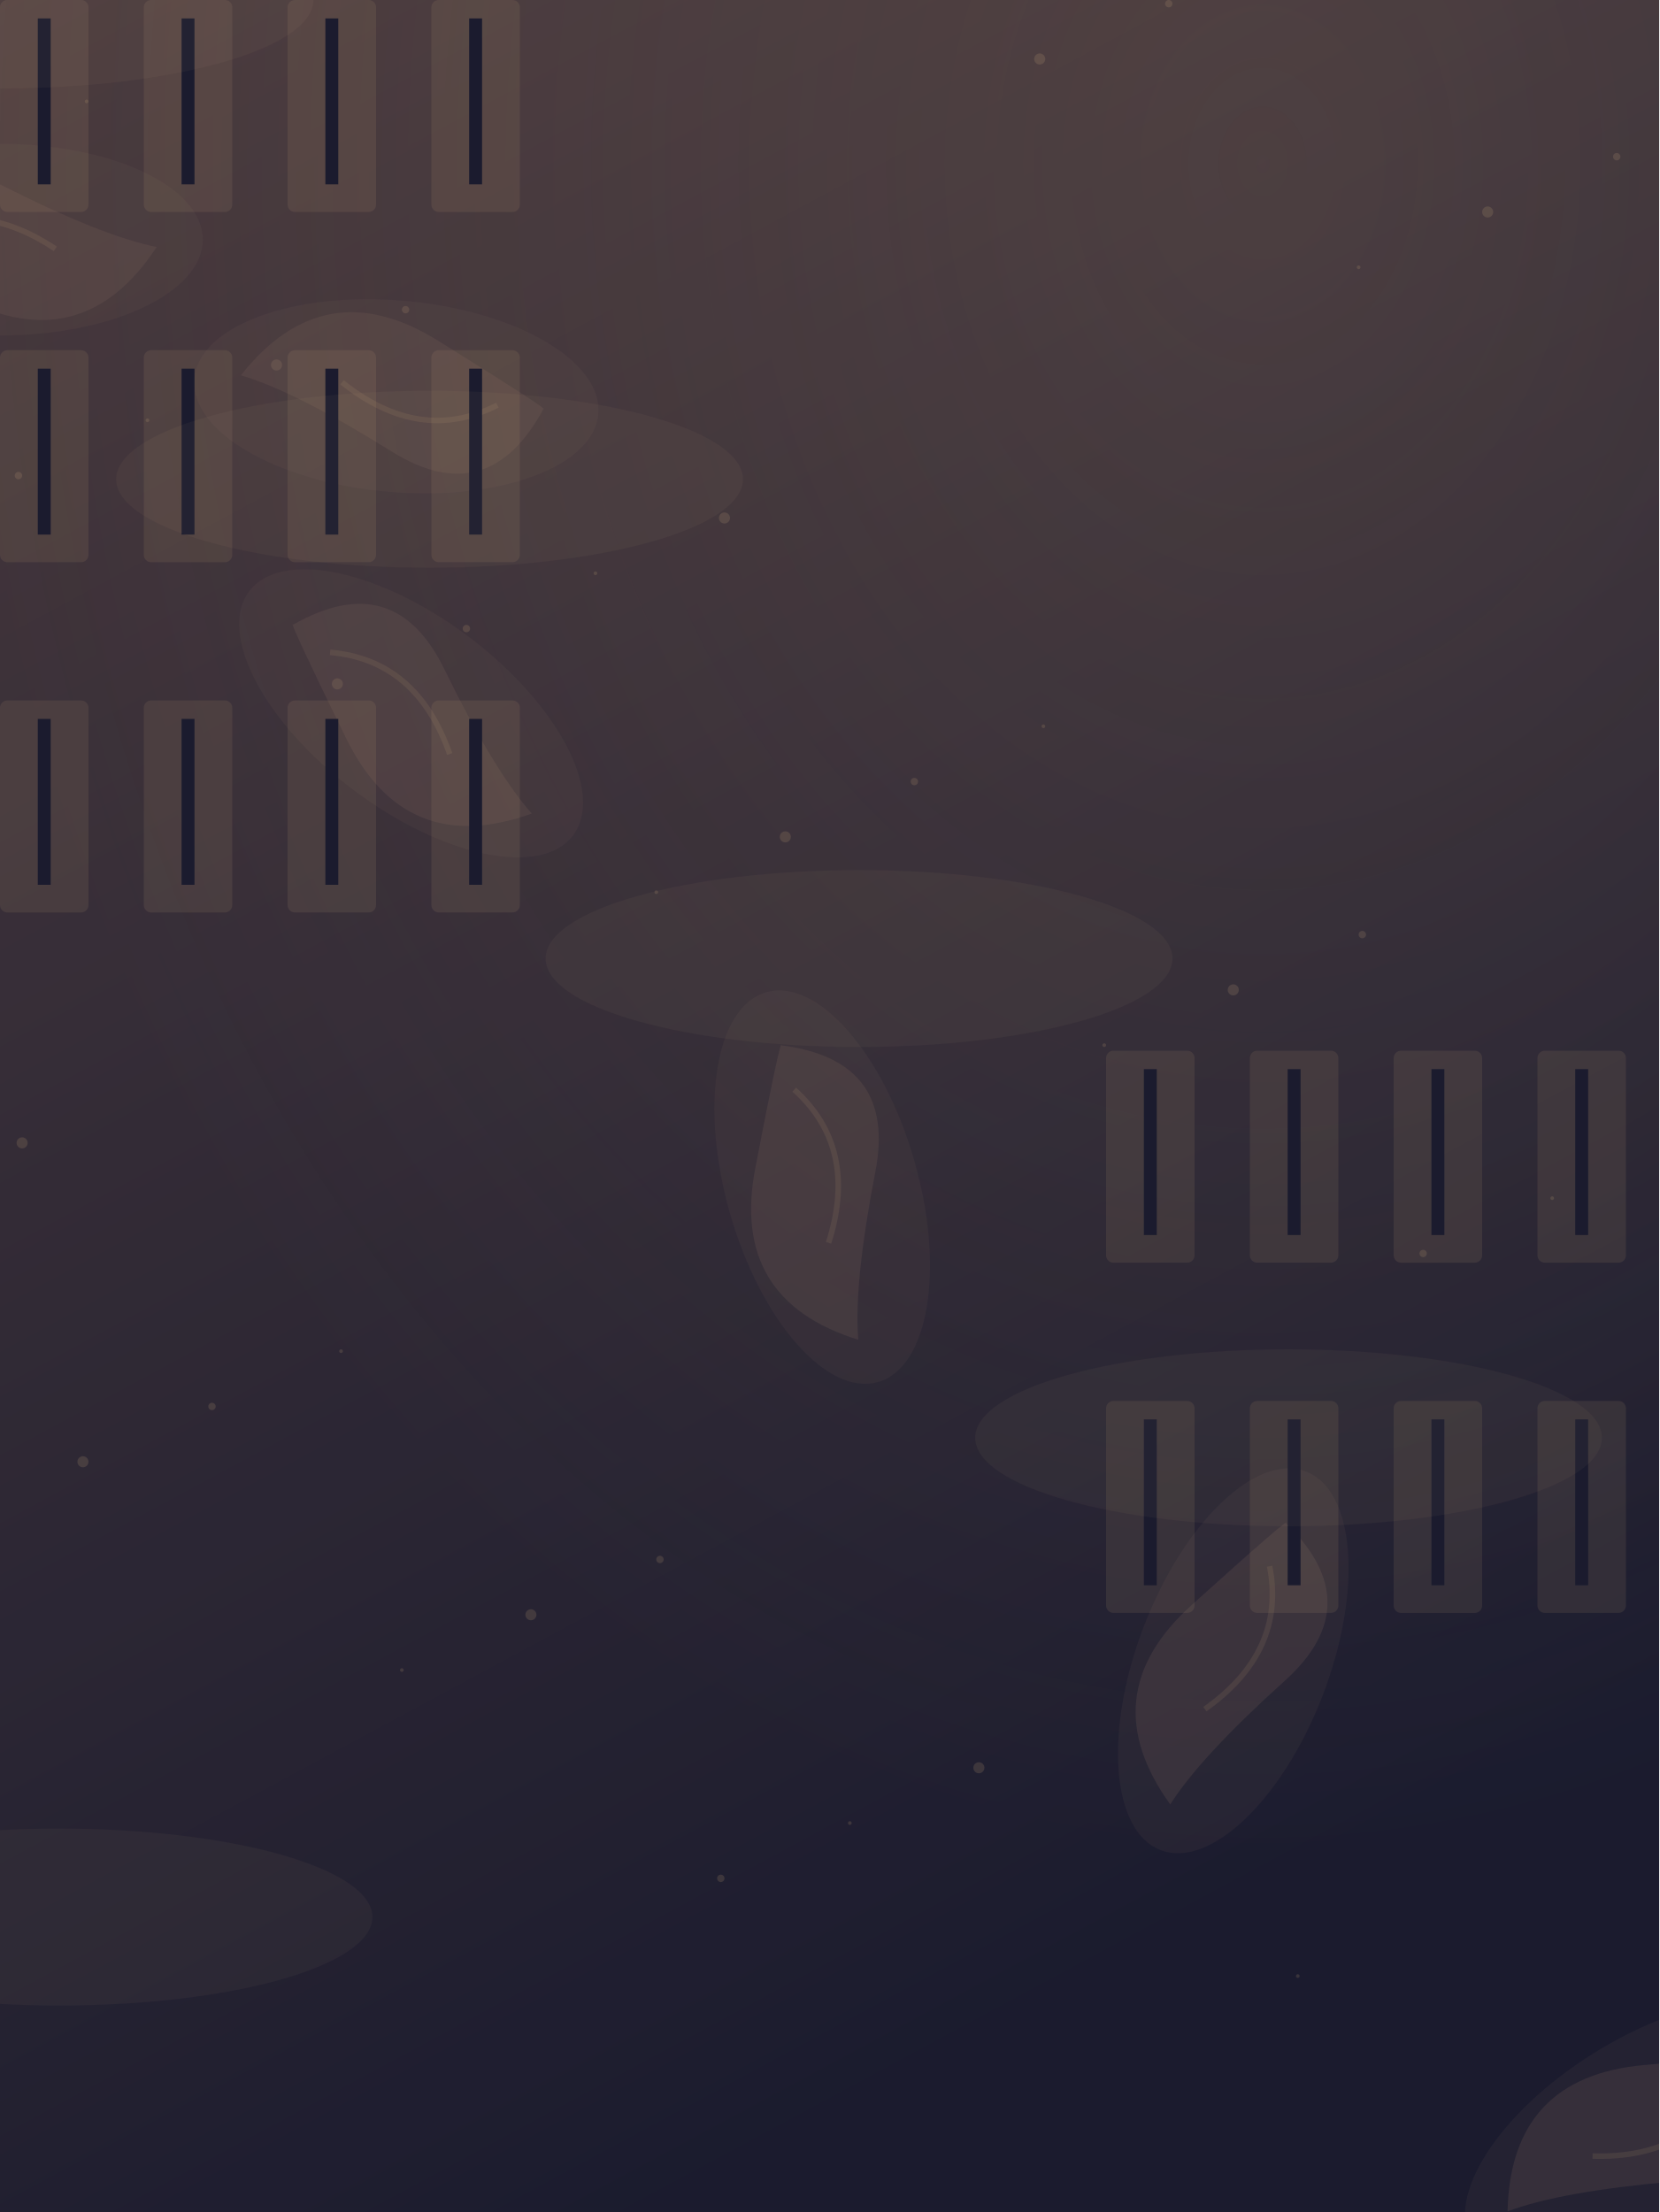
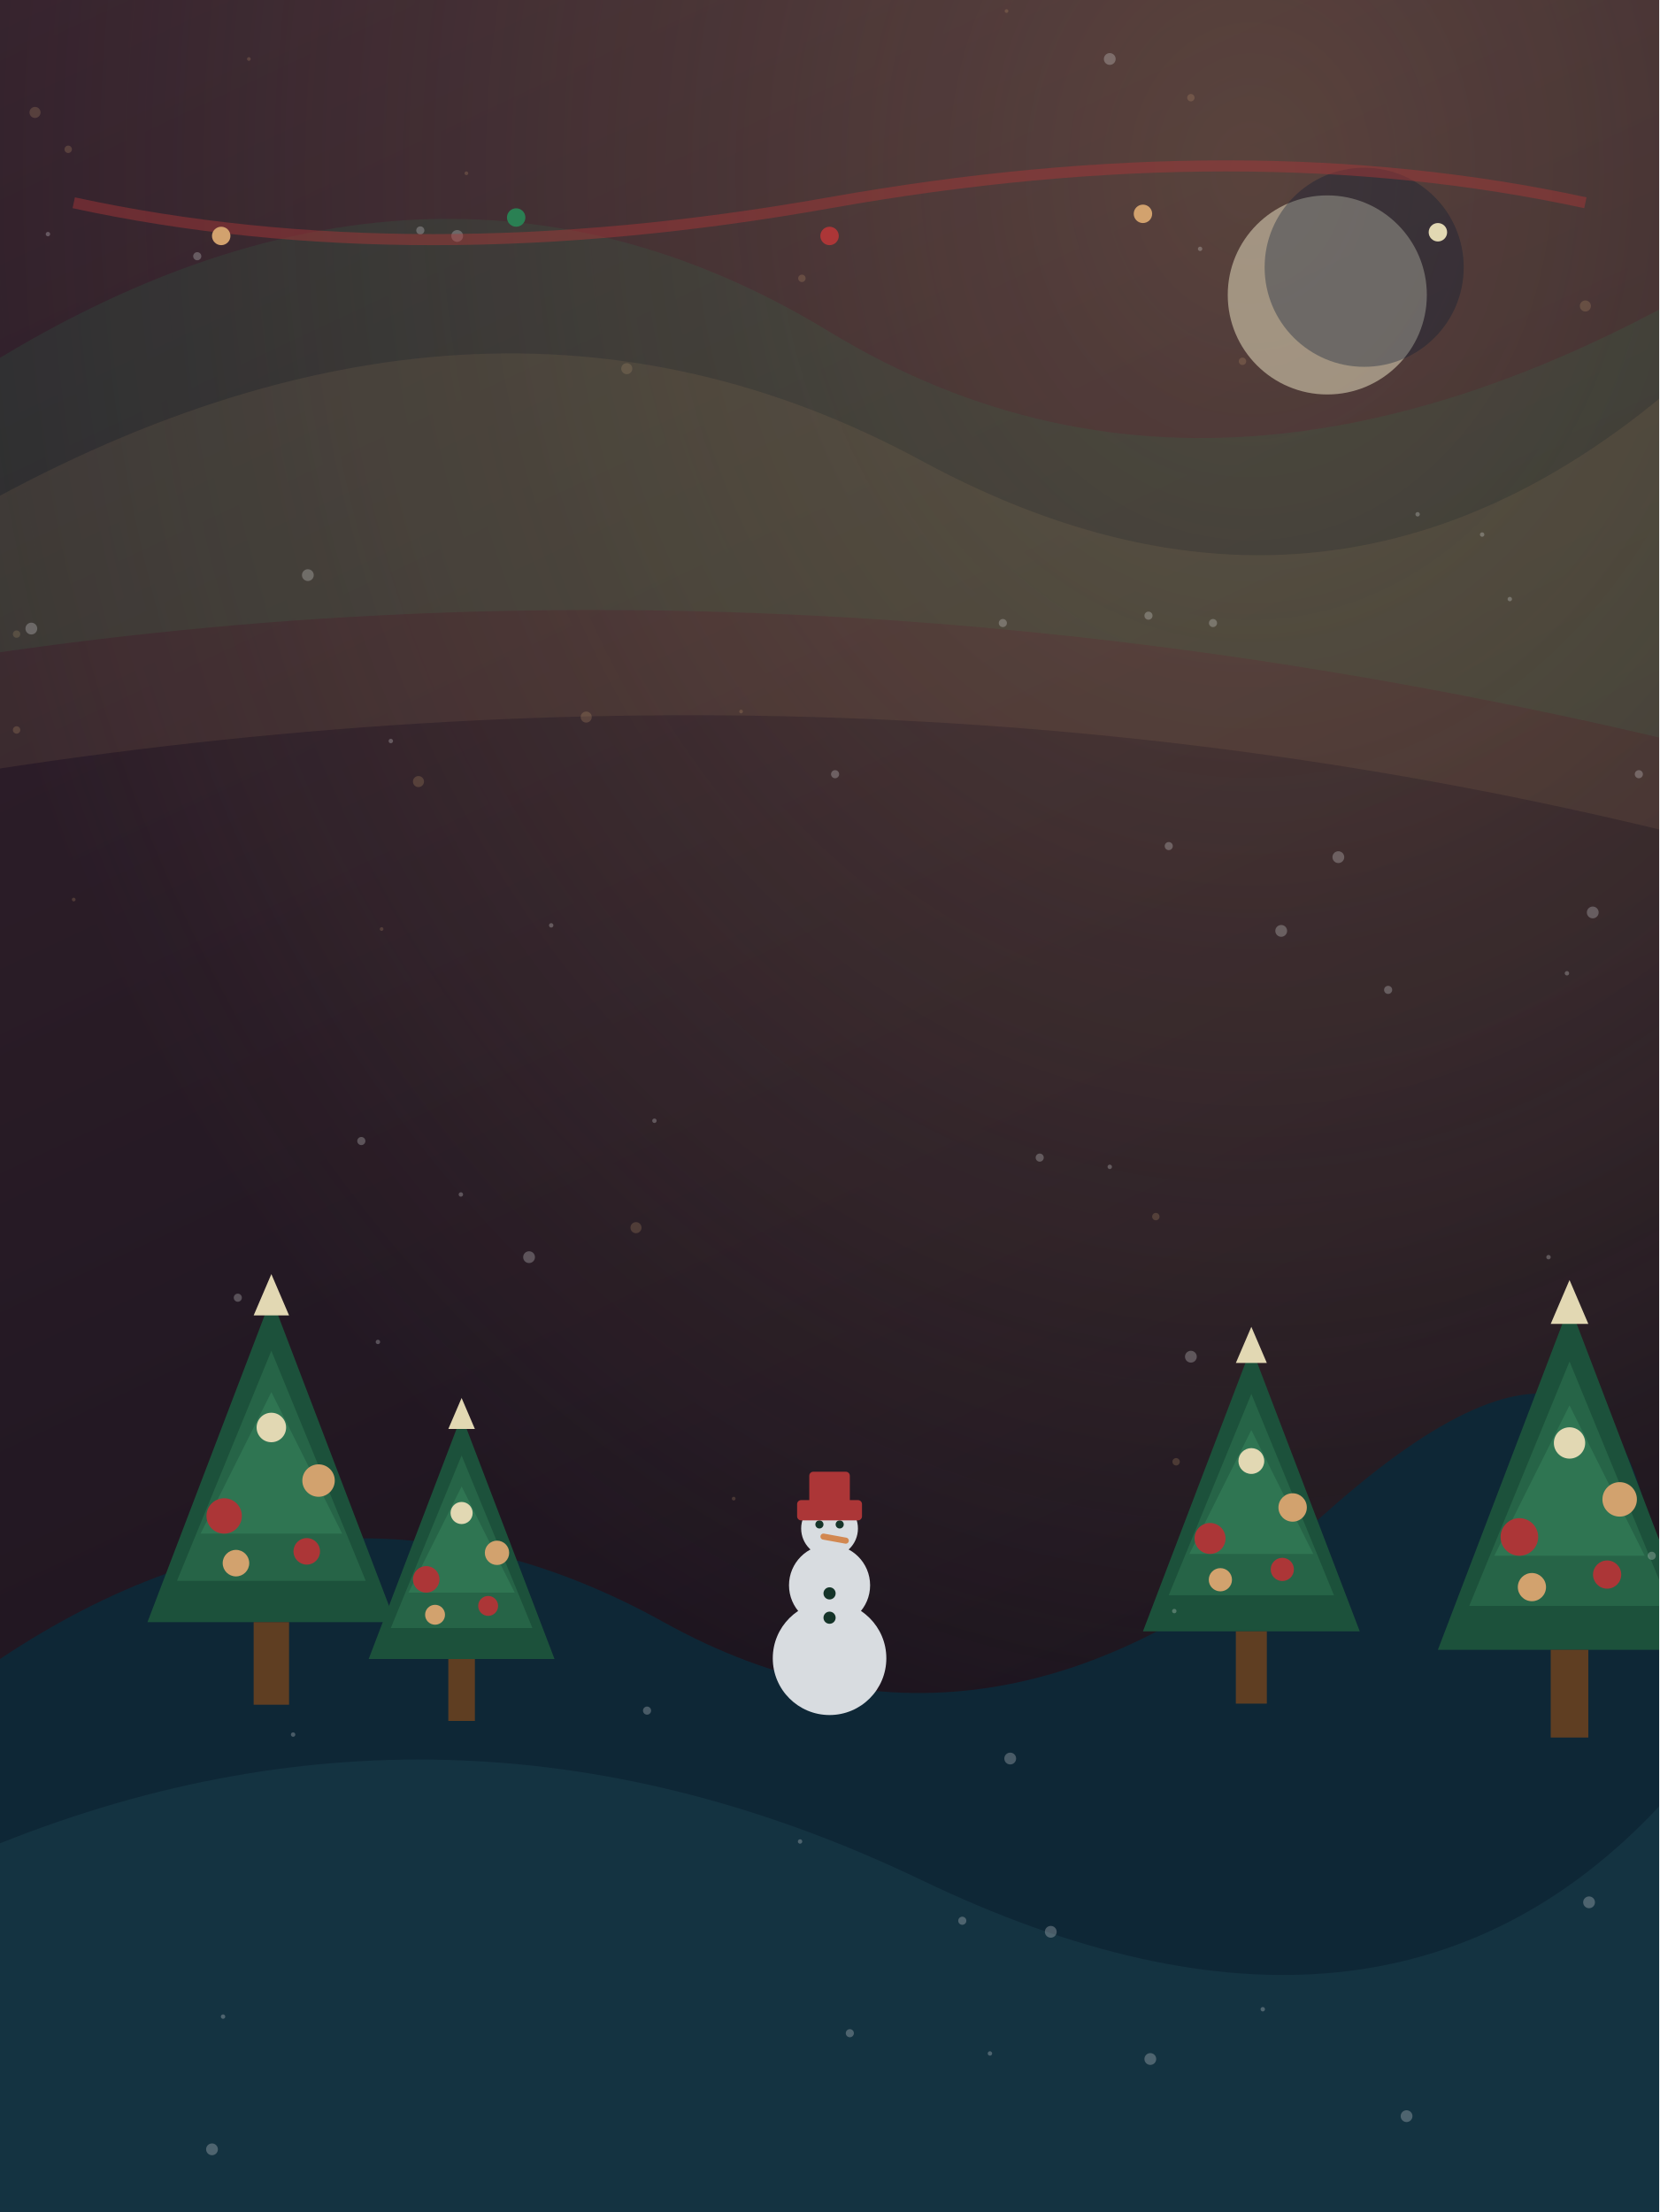
<svg xmlns="http://www.w3.org/2000/svg" viewBox="0 0 900 1200" preserveAspectRatio="xMidYMid slice">
  <defs>
-     <linearGradient id="sky" x2=".4" y2="1">
-       <stop stop-color="#5a4345" />
-       <stop offset="1" stop-color="#201d32" />
+     <linearGradient id="sky" x2=".35" y2="1">
+       <stop stop-color="#3a2430" />
+       <stop offset="1" stop-color="#1a121c" />
    </linearGradient>
    <radialGradient id="glow">
-       <stop stop-color="#f0c18c" stop-opacity=".14" />
-       <stop offset="1" stop-color="#f0c18c" stop-opacity="0" />
+       <stop stop-color="#eab77f" stop-opacity=".28" />
+       <stop offset="1" stop-color="#eab77f" stop-opacity="0" />
    </radialGradient>
  </defs>
  <path fill="url(#sky)" d="M0 0h900v1200H0Z" />
-   <ellipse cx="680" cy="100" rx="700" ry="900" fill="url(#glow)" />
-   <circle cx="47" cy="55" r="1" fill="#f0c18c" opacity=".18" />
-   <circle cx="220" cy="168" r="2" fill="#f0c18c" opacity=".18" />
-   <circle cx="393" cy="281" r="3" fill="#f0c18c" opacity=".18" />
-   <circle cx="566" cy="394" r="1" fill="#f0c18c" opacity=".18" />
-   <circle cx="739" cy="507" r="2" fill="#f0c18c" opacity=".18" />
-   <circle cx="12" cy="620" r="3" fill="#f0c18c" opacity=".18" />
-   <circle cx="185" cy="733" r="1" fill="#f0c18c" opacity=".18" />
-   <circle cx="358" cy="846" r="2" fill="#f0c18c" opacity=".18" />
-   <circle cx="531" cy="959" r="3" fill="#f0c18c" opacity=".18" />
-   <circle cx="704" cy="1072" r="1" fill="#f0c18c" opacity=".18" />
-   <circle cx="877" cy="85" r="2" fill="#f0c18c" opacity=".18" />
-   <circle cx="150" cy="198" r="3" fill="#f0c18c" opacity=".18" />
-   <circle cx="323" cy="311" r="1" fill="#f0c18c" opacity=".18" />
-   <circle cx="496" cy="424" r="2" fill="#f0c18c" opacity=".18" />
-   <circle cx="669" cy="537" r="3" fill="#f0c18c" opacity=".18" />
-   <circle cx="842" cy="650" r="1" fill="#f0c18c" opacity=".18" />
-   <circle cx="115" cy="763" r="2" fill="#f0c18c" opacity=".18" />
-   <circle cx="288" cy="876" r="3" fill="#f0c18c" opacity=".18" />
-   <circle cx="461" cy="989" r="1" fill="#f0c18c" opacity=".18" />
-   <circle cx="634" cy="2" r="2" fill="#f0c18c" opacity=".18" />
-   <circle cx="807" cy="115" r="3" fill="#f0c18c" opacity=".18" />
-   <circle cx="80" cy="228" r="1" fill="#f0c18c" opacity=".18" />
-   <circle cx="253" cy="341" r="2" fill="#f0c18c" opacity=".18" />
-   <circle cx="426" cy="454" r="3" fill="#f0c18c" opacity=".18" />
-   <circle cx="599" cy="567" r="1" fill="#f0c18c" opacity=".18" />
-   <circle cx="772" cy="680" r="2" fill="#f0c18c" opacity=".18" />
-   <circle cx="45" cy="793" r="3" fill="#f0c18c" opacity=".18" />
-   <circle cx="218" cy="906" r="1" fill="#f0c18c" opacity=".18" />
-   <circle cx="391" cy="1019" r="2" fill="#f0c18c" opacity=".18" />
-   <circle cx="564" cy="32" r="3" fill="#f0c18c" opacity=".18" />
-   <circle cx="737" cy="145" r="1" fill="#f0c18c" opacity=".18" />
-   <circle cx="10" cy="258" r="2" fill="#f0c18c" opacity=".18" />
-   <circle cx="183" cy="371" r="3" fill="#f0c18c" opacity=".18" />
-   <circle cx="356" cy="484" r="1" fill="#f0c18c" opacity=".18" />
-   <g transform="translate(0 130) rotate(0)">
-     <ellipse rx="110" ry="52" fill="#9c776b" opacity=".10" />
-     <path d="M-80 0Q-55-58 0-30T85 4Q45 65-20 32T-80 0" fill="#9c776b" opacity=".20" />
-     <path d="M-55 0Q-15-25 30 5" stroke="#f0c18c" stroke-width="3" opacity=".12" fill="none" />
+   <ellipse cx="680" cy="90" rx="720" ry="880" fill="url(#glow)" />
+   <circle cx="627" cy="660" r="2" fill="#eab77f" opacity=".22" />
+   <circle cx="646" cy="53" r="2" fill="#eab77f" opacity=".22" />
+   <circle cx="9" cy="344" r="2" fill="#eab77f" opacity=".22" />
+   <circle cx="696" cy="928" r="2" fill="#eab77f" opacity=".22" />
+   <circle cx="19" cy="61" r="3" fill="#eab77f" opacity=".22" />
+   <circle cx="674" cy="196" r="2" fill="#eab77f" opacity=".22" />
+   <circle cx="37" cy="81" r="2" fill="#eab77f" opacity=".22" />
+   <circle cx="892" cy="1037" r="3" fill="#eab77f" opacity=".22" />
+   <circle cx="687" cy="1038" r="2" fill="#eab77f" opacity=".22" />
+   <circle cx="398" cy="813" r="1" fill="#eab77f" opacity=".22" />
+   <circle cx="253" cy="94" r="1" fill="#eab77f" opacity=".22" />
+   <circle cx="444" cy="825" r="2" fill="#eab77f" opacity=".22" />
+   <circle cx="135" cy="32" r="1" fill="#eab77f" opacity=".22" />
+   <circle cx="402" cy="386" r="1" fill="#eab77f" opacity=".22" />
+   <circle cx="277" cy="995" r="2" fill="#eab77f" opacity=".22" />
+   <circle cx="884" cy="977" r="2" fill="#eab77f" opacity=".22" />
+   <circle cx="435" cy="151" r="2" fill="#eab77f" opacity=".22" />
+   <circle cx="42" cy="1052" r="3" fill="#eab77f" opacity=".22" />
+   <circle cx="29" cy="1093" r="3" fill="#eab77f" opacity=".22" />
+   <circle cx="40" cy="488" r="1" fill="#eab77f" opacity=".22" />
+   <circle cx="207" cy="504" r="1" fill="#eab77f" opacity=".22" />
+   <circle cx="546" cy="6" r="1" fill="#eab77f" opacity=".22" />
+   <circle cx="345" cy="666" r="3" fill="#eab77f" opacity=".22" />
+   <circle cx="164" cy="804" r="2" fill="#eab77f" opacity=".22" />
+   <circle cx="351" cy="1042" r="2" fill="#eab77f" opacity=".22" />
+   <circle cx="318" cy="389" r="3" fill="#eab77f" opacity=".22" />
+   <circle cx="9" cy="396" r="2" fill="#eab77f" opacity=".22" />
+   <circle cx="860" cy="166" r="3" fill="#eab77f" opacity=".22" />
+   <circle cx="679" cy="889" r="3" fill="#eab77f" opacity=".22" />
+   <circle cx="638" cy="793" r="2" fill="#eab77f" opacity=".22" />
+   <circle cx="189" cy="897" r="3" fill="#eab77f" opacity=".22" />
+   <circle cx="340" cy="200" r="3" fill="#eab77f" opacity=".22" />
+   <circle cx="227" cy="424" r="3" fill="#eab77f" opacity=".22" />
+   <circle cx="810" cy="1057" r="3" fill="#eab77f" opacity=".22" />
+   <path d="M-40 220 Q220 40 450 180 T980 120 L980 420 Q450 280 -40 360Z" fill="#2f8f5b" opacity=".16" />
+   <path d="M-20 280 Q260 120 500 250 T940 180 L940 460 Q480 340 -20 420Z" fill="#edb579" opacity=".10" />
+   <circle cx="720" cy="160" r="54" fill="#fff4d2" opacity=".55" />
+   <circle cx="740" cy="145" r="54" fill="#0b1e36" opacity=".35" />
+   <path d="M0 900 Q180 780 360 880 T720 820 T900 900 V1200H0Z" fill="#0f2a3a" />
+   <path d="M0 1000 Q250 900 500 1020 T900 980 V1200H0Z" fill="#163746" />
+   <g transform="translate(80 880) scale(1.6)">
+     <path d="M0 0 L42 -110 L84 0 Z" fill="#1f5a3f" />
+     <path d="M10 -14 L42 -92 L74 -14 Z" fill="#2a6f4d" />
+     <path d="M18 -30 L42 -78 L66 -30 Z" fill="#34825a" />
+     <rect x="36" y="0" width="12" height="28" fill="#6b4423" />
+     <circle cx="26" cy="-36" r="6" fill="#c23b3b" />
+     <circle cx="58" cy="-48" r="5.5" fill="#edb579" />
+     <circle cx="42" cy="-66" r="5" fill="#fff2c8" />
+     <circle cx="30" cy="-20" r="4.5" fill="#edb579" />
+     <circle cx="54" cy="-24" r="4.5" fill="#c23b3b" />
+     <polygon points="42,-118 48,-104 36,-104" fill="#fff2c8" />
  </g>
-   <g transform="translate(223 387) rotate(37)">
-     <ellipse rx="110" ry="52" fill="#9c776b" opacity=".10" />
-     <path d="M-80 0Q-55-58 0-30T85 4Q45 65-20 32T-80 0" fill="#9c776b" opacity=".20" />
-     <path d="M-55 0Q-15-25 30 5" stroke="#f0c18c" stroke-width="3" opacity=".12" fill="none" />
+   <g transform="translate(200 900) scale(1.2)">
+     <path d="M0 0 L42 -110 L84 0 Z" fill="#1f5a3f" />
+     <path d="M10 -14 L42 -92 L74 -14 Z" fill="#2a6f4d" />
+     <path d="M18 -30 L42 -78 L66 -30 Z" fill="#34825a" />
+     <rect x="36" y="0" width="12" height="28" fill="#6b4423" />
+     <circle cx="26" cy="-36" r="6" fill="#c23b3b" />
+     <circle cx="58" cy="-48" r="5.5" fill="#edb579" />
+     <circle cx="42" cy="-66" r="5" fill="#fff2c8" />
+     <circle cx="30" cy="-20" r="4.5" fill="#edb579" />
+     <circle cx="54" cy="-24" r="4.5" fill="#c23b3b" />
+     <polygon points="42,-118 48,-104 36,-104" fill="#fff2c8" />
  </g>
-   <g transform="translate(446 644) rotate(74)">
-     <ellipse rx="110" ry="52" fill="#9c776b" opacity=".10" />
-     <path d="M-80 0Q-55-58 0-30T85 4Q45 65-20 32T-80 0" fill="#9c776b" opacity=".20" />
-     <path d="M-55 0Q-15-25 30 5" stroke="#f0c18c" stroke-width="3" opacity=".12" fill="none" />
+   <g transform="translate(620 885) scale(1.4)">
+     <path d="M0 0 L42 -110 L84 0 Z" fill="#1f5a3f" />
+     <path d="M10 -14 L42 -92 L74 -14 Z" fill="#2a6f4d" />
+     <path d="M18 -30 L42 -78 L66 -30 Z" fill="#34825a" />
+     <rect x="36" y="0" width="12" height="28" fill="#6b4423" />
+     <circle cx="26" cy="-36" r="6" fill="#c23b3b" />
+     <circle cx="58" cy="-48" r="5.5" fill="#edb579" />
+     <circle cx="42" cy="-66" r="5" fill="#fff2c8" />
+     <circle cx="30" cy="-20" r="4.5" fill="#edb579" />
+     <circle cx="54" cy="-24" r="4.5" fill="#c23b3b" />
+     <polygon points="42,-118 48,-104 36,-104" fill="#fff2c8" />
  </g>
-   <g transform="translate(669 901) rotate(111)">
-     <ellipse rx="110" ry="52" fill="#9c776b" opacity=".10" />
-     <path d="M-80 0Q-55-58 0-30T85 4Q45 65-20 32T-80 0" fill="#9c776b" opacity=".20" />
-     <path d="M-55 0Q-15-25 30 5" stroke="#f0c18c" stroke-width="3" opacity=".12" fill="none" />
+   <g transform="translate(780 895) scale(1.7)">
+     <path d="M0 0 L42 -110 L84 0 Z" fill="#1f5a3f" />
+     <path d="M10 -14 L42 -92 L74 -14 Z" fill="#2a6f4d" />
+     <path d="M18 -30 L42 -78 L66 -30 Z" fill="#34825a" />
+     <rect x="36" y="0" width="12" height="28" fill="#6b4423" />
+     <circle cx="26" cy="-36" r="6" fill="#c23b3b" />
+     <circle cx="58" cy="-48" r="5.5" fill="#edb579" />
+     <circle cx="42" cy="-66" r="5" fill="#fff2c8" />
+     <circle cx="30" cy="-20" r="4.5" fill="#edb579" />
+     <circle cx="54" cy="-24" r="4.5" fill="#c23b3b" />
+     <polygon points="42,-118 48,-104 36,-104" fill="#fff2c8" />
  </g>
-   <g transform="translate(892 1158) rotate(148)">
-     <ellipse rx="110" ry="52" fill="#9c776b" opacity=".10" />
-     <path d="M-80 0Q-55-58 0-30T85 4Q45 65-20 32T-80 0" fill="#9c776b" opacity=".20" />
-     <path d="M-55 0Q-15-25 30 5" stroke="#f0c18c" stroke-width="3" opacity=".12" fill="none" />
+   <g transform="translate(450 860) scale(1.1)">
+     <circle cx="0" cy="36" r="28" fill="#f4f7fb" />
+     <circle cx="0" cy="0" r="20" fill="#f4f7fb" />
+     <circle cx="0" cy="-28" r="14" fill="#f4f7fb" />
+     <circle cx="-5" cy="-30" r="2" fill="#17392b" />
+     <circle cx="5" cy="-30" r="2" fill="#17392b" />
+     <path d="M-3 -24 L8 -22" stroke="#ed9858" stroke-width="3" stroke-linecap="round" />
+     <rect x="-16" y="-42" width="32" height="10" rx="2" fill="#c23b3b" />
+     <rect x="-10" y="-56" width="20" height="16" rx="2" fill="#c23b3b" />
+     <circle cx="0" cy="4" r="3" fill="#17392b" />
+     <circle cx="0" cy="16" r="3" fill="#17392b" />
  </g>
-   <g transform="translate(215 215) rotate(185)">
-     <ellipse rx="110" ry="52" fill="#9c776b" opacity=".10" />
-     <path d="M-80 0Q-55-58 0-30T85 4Q45 65-20 32T-80 0" fill="#9c776b" opacity=".20" />
-     <path d="M-55 0Q-15-25 30 5" stroke="#f0c18c" stroke-width="3" opacity=".12" fill="none" />
-   </g>
-   <rect x="0" y="0" width="48" height="115" rx="4" fill="#f0c18c" opacity=".12" />
-   <path d="M24 10v90" stroke="#201d32" stroke-width="7" />
-   <rect x="78" y="0" width="48" height="115" rx="4" fill="#f0c18c" opacity=".12" />
-   <path d="M102 10v90" stroke="#201d32" stroke-width="7" />
-   <rect x="156" y="0" width="48" height="115" rx="4" fill="#f0c18c" opacity=".12" />
-   <path d="M180 10v90" stroke="#201d32" stroke-width="7" />
-   <rect x="234" y="0" width="48" height="115" rx="4" fill="#f0c18c" opacity=".12" />
-   <path d="M258 10v90" stroke="#201d32" stroke-width="7" />
-   <rect x="0" y="190" width="48" height="115" rx="4" fill="#f0c18c" opacity=".12" />
-   <path d="M24 200v90" stroke="#201d32" stroke-width="7" />
-   <rect x="78" y="190" width="48" height="115" rx="4" fill="#f0c18c" opacity=".12" />
-   <path d="M102 200v90" stroke="#201d32" stroke-width="7" />
-   <rect x="156" y="190" width="48" height="115" rx="4" fill="#f0c18c" opacity=".12" />
-   <path d="M180 200v90" stroke="#201d32" stroke-width="7" />
-   <rect x="234" y="190" width="48" height="115" rx="4" fill="#f0c18c" opacity=".12" />
-   <path d="M258 200v90" stroke="#201d32" stroke-width="7" />
-   <rect x="0" y="380" width="48" height="115" rx="4" fill="#f0c18c" opacity=".12" />
-   <path d="M24 390v90" stroke="#201d32" stroke-width="7" />
-   <rect x="78" y="380" width="48" height="115" rx="4" fill="#f0c18c" opacity=".12" />
-   <path d="M102 390v90" stroke="#201d32" stroke-width="7" />
-   <rect x="156" y="380" width="48" height="115" rx="4" fill="#f0c18c" opacity=".12" />
-   <path d="M180 390v90" stroke="#201d32" stroke-width="7" />
-   <rect x="234" y="380" width="48" height="115" rx="4" fill="#f0c18c" opacity=".12" />
-   <path d="M258 390v90" stroke="#201d32" stroke-width="7" />
-   <rect x="600" y="570" width="48" height="115" rx="4" fill="#f0c18c" opacity=".12" />
-   <path d="M624 580v90" stroke="#201d32" stroke-width="7" />
-   <rect x="678" y="570" width="48" height="115" rx="4" fill="#f0c18c" opacity=".12" />
-   <path d="M702 580v90" stroke="#201d32" stroke-width="7" />
-   <rect x="756" y="570" width="48" height="115" rx="4" fill="#f0c18c" opacity=".12" />
-   <path d="M780 580v90" stroke="#201d32" stroke-width="7" />
-   <rect x="834" y="570" width="48" height="115" rx="4" fill="#f0c18c" opacity=".12" />
-   <path d="M858 580v90" stroke="#201d32" stroke-width="7" />
-   <rect x="600" y="760" width="48" height="115" rx="4" fill="#f0c18c" opacity=".12" />
-   <path d="M624 770v90" stroke="#201d32" stroke-width="7" />
-   <rect x="678" y="760" width="48" height="115" rx="4" fill="#f0c18c" opacity=".12" />
-   <path d="M702 770v90" stroke="#201d32" stroke-width="7" />
-   <rect x="756" y="760" width="48" height="115" rx="4" fill="#f0c18c" opacity=".12" />
-   <path d="M780 770v90" stroke="#201d32" stroke-width="7" />
-   <rect x="834" y="760" width="48" height="115" rx="4" fill="#f0c18c" opacity=".12" />
-   <path d="M858 770v90" stroke="#201d32" stroke-width="7" />
-   <ellipse cx="0" cy="0" rx="170" ry="48" fill="#f0c18c" opacity=".055" />
-   <ellipse cx="233" cy="260" rx="170" ry="48" fill="#f0c18c" opacity=".055" />
-   <ellipse cx="466" cy="520" rx="170" ry="48" fill="#f0c18c" opacity=".055" />
-   <ellipse cx="699" cy="780" rx="170" ry="48" fill="#f0c18c" opacity=".055" />
-   <ellipse cx="32" cy="1040" rx="170" ry="48" fill="#f0c18c" opacity=".055" />
-   <path d="M0 0h900v1200H0Z" fill="#06131d" opacity=".2" />
+   <circle cx="726" cy="465" r="3.2" fill="#ffffff" opacity=".28" />
+   <circle cx="763" cy="1148" r="3.2" fill="#ffffff" opacity=".28" />
+   <circle cx="212" cy="402" r="1.2" fill="#ffffff" opacity=".28" />
+   <circle cx="769" cy="279" r="1.2" fill="#ffffff" opacity=".28" />
+   <circle cx="602" cy="32" r="3.2" fill="#ffffff" opacity=".28" />
+   <circle cx="623" cy="334" r="2.2" fill="#ffffff" opacity=".28" />
+   <circle cx="896" cy="844" r="2.2" fill="#ffffff" opacity=".28" />
+   <circle cx="685" cy="1090" r="1.2" fill="#ffffff" opacity=".28" />
+   <circle cx="602" cy="633" r="1.2" fill="#ffffff" opacity=".28" />
+   <circle cx="695" cy="505" r="3.2" fill="#ffffff" opacity=".28" />
+   <circle cx="548" cy="954" r="3.2" fill="#ffffff" opacity=".28" />
+   <circle cx="17" cy="341" r="3.2" fill="#ffffff" opacity=".28" />
+   <circle cx="522" cy="1042" r="2.2" fill="#ffffff" opacity=".28" />
+   <circle cx="651" cy="135" r="1.2" fill="#ffffff" opacity=".28" />
+   <circle cx="840" cy="682" r="1.2" fill="#ffffff" opacity=".28" />
+   <circle cx="453" cy="420" r="2.2" fill="#ffffff" opacity=".28" />
+   <circle cx="850" cy="528" r="1.2" fill="#ffffff" opacity=".28" />
+   <circle cx="115" cy="1166" r="3.2" fill="#ffffff" opacity=".28" />
+   <circle cx="228" cy="125" r="2.2" fill="#ffffff" opacity=".28" />
+   <circle cx="121" cy="1094" r="1.2" fill="#ffffff" opacity=".28" />
+   <circle cx="634" cy="459" r="2.2" fill="#ffffff" opacity=".28" />
+   <circle cx="107" cy="139" r="2.2" fill="#ffffff" opacity=".28" />
+   <circle cx="864" cy="495" r="3.2" fill="#ffffff" opacity=".28" />
+   <circle cx="205" cy="728" r="1.2" fill="#ffffff" opacity=".28" />
+   <circle cx="26" cy="127" r="1.2" fill="#ffffff" opacity=".28" />
+   <circle cx="819" cy="325" r="1.2" fill="#ffffff" opacity=".28" />
+   <circle cx="196" cy="619" r="2.2" fill="#ffffff" opacity=".28" />
+   <circle cx="537" cy="1114" r="1.2" fill="#ffffff" opacity=".28" />
+   <circle cx="434" cy="999" r="1.2" fill="#ffffff" opacity=".28" />
+   <circle cx="287" cy="682" r="3.2" fill="#ffffff" opacity=".28" />
+   <circle cx="544" cy="338" r="2.2" fill="#ffffff" opacity=".28" />
+   <circle cx="129" cy="704" r="2.2" fill="#ffffff" opacity=".28" />
+   <circle cx="570" cy="1048" r="3.2" fill="#ffffff" opacity=".28" />
+   <circle cx="351" cy="928" r="2.2" fill="#ffffff" opacity=".28" />
+   <circle cx="564" cy="628" r="2.2" fill="#ffffff" opacity=".28" />
+   <circle cx="637" cy="874" r="1.2" fill="#ffffff" opacity=".28" />
+   <circle cx="658" cy="338" r="2.2" fill="#ffffff" opacity=".28" />
+   <circle cx="355" cy="608" r="1.2" fill="#ffffff" opacity=".28" />
+   <circle cx="624" cy="1117" r="3.2" fill="#ffffff" opacity=".28" />
+   <circle cx="461" cy="1103" r="2.2" fill="#ffffff" opacity=".28" />
+   <circle cx="646" cy="736" r="3.2" fill="#ffffff" opacity=".28" />
+   <circle cx="159" cy="941" r="1.2" fill="#ffffff" opacity=".28" />
+   <circle cx="248" cy="128" r="3.2" fill="#ffffff" opacity=".28" />
+   <circle cx="889" cy="420" r="2.2" fill="#ffffff" opacity=".28" />
+   <circle cx="862" cy="1032" r="3.2" fill="#ffffff" opacity=".28" />
+   <circle cx="167" cy="312" r="3.2" fill="#ffffff" opacity=".28" />
+   <circle cx="804" cy="290" r="1.2" fill="#ffffff" opacity=".28" />
+   <circle cx="753" cy="537" r="2.2" fill="#ffffff" opacity=".28" />
+   <circle cx="250" cy="648" r="1.2" fill="#ffffff" opacity=".28" />
+   <circle cx="299" cy="502" r="1.2" fill="#ffffff" opacity=".28" />
+   <path d="M40 110 Q225 150 450 110 T860 110" fill="none" stroke="#c23b3b" stroke-width="6" opacity=".45" />
+   <circle cx="120" cy="128" r="5" fill="#edb579" />
+   <circle cx="280" cy="118" r="5" fill="#2f8f5b" />
+   <circle cx="450" cy="128" r="5" fill="#c23b3b" />
+   <circle cx="620" cy="116" r="5" fill="#edb579" />
+   <circle cx="780" cy="126" r="5" fill="#fff2c8" />
+   <path d="M0 0h900v1200H0Z" fill="#06131d" opacity=".12" />
</svg>
